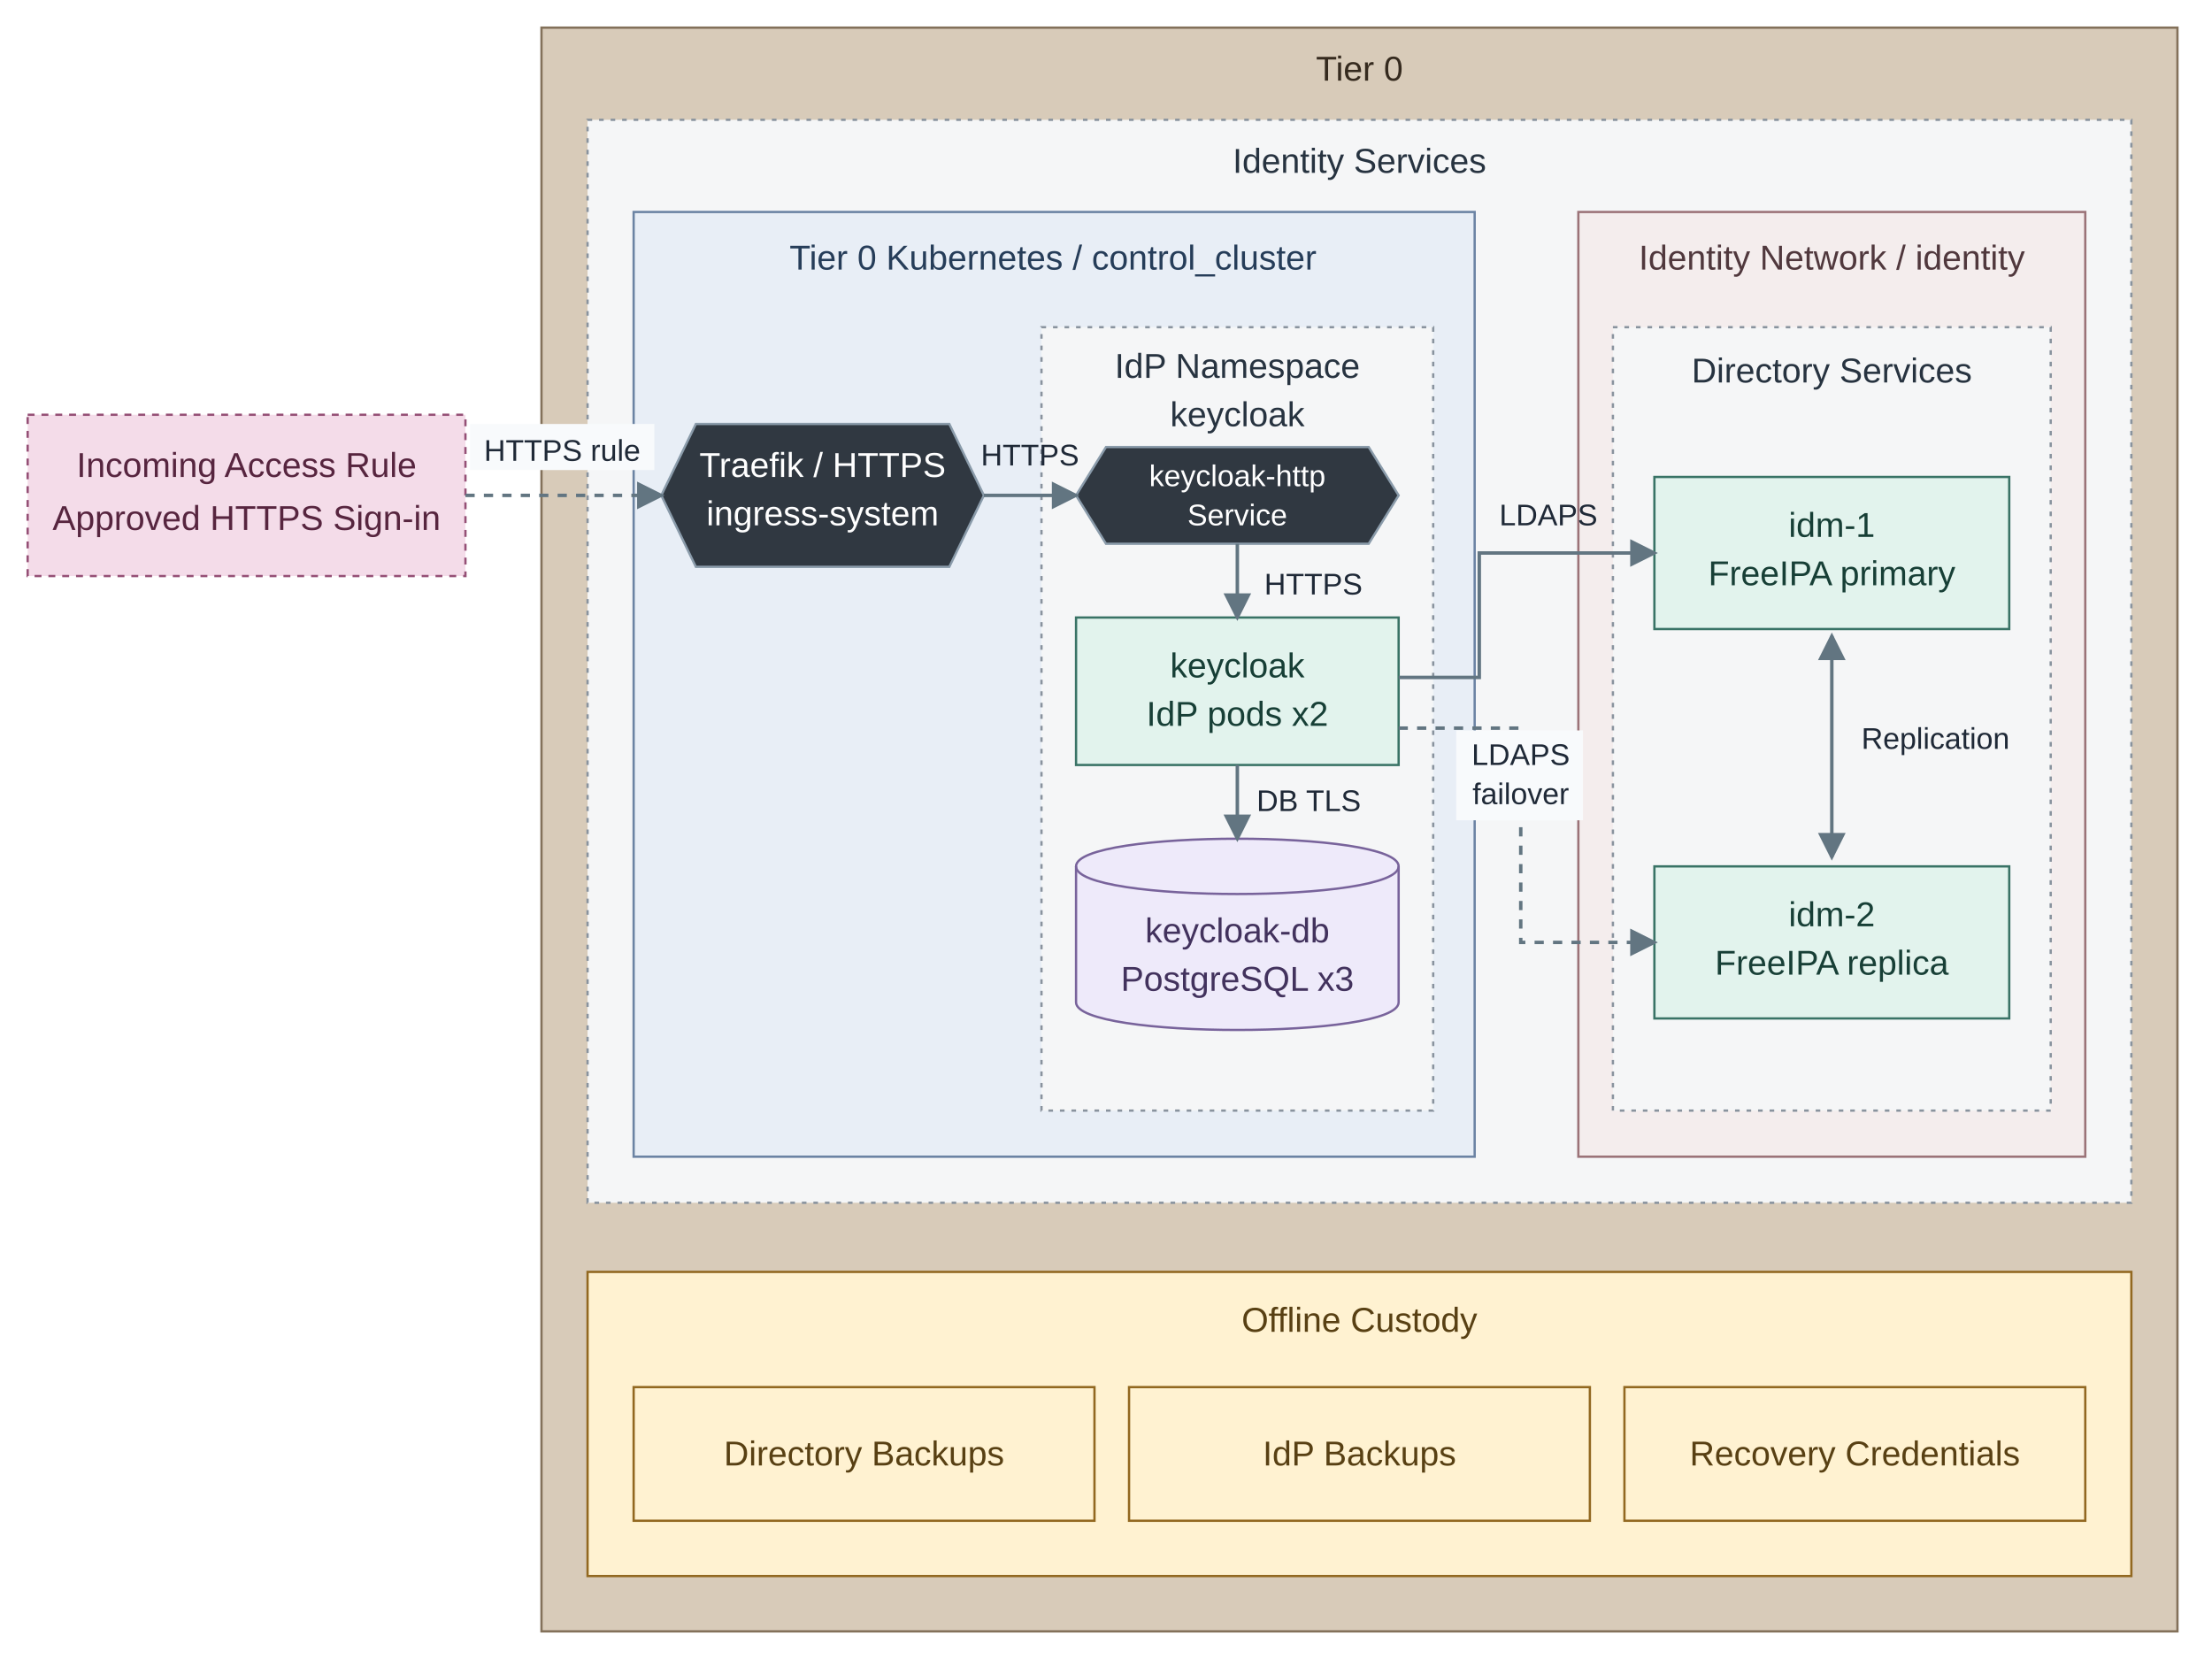
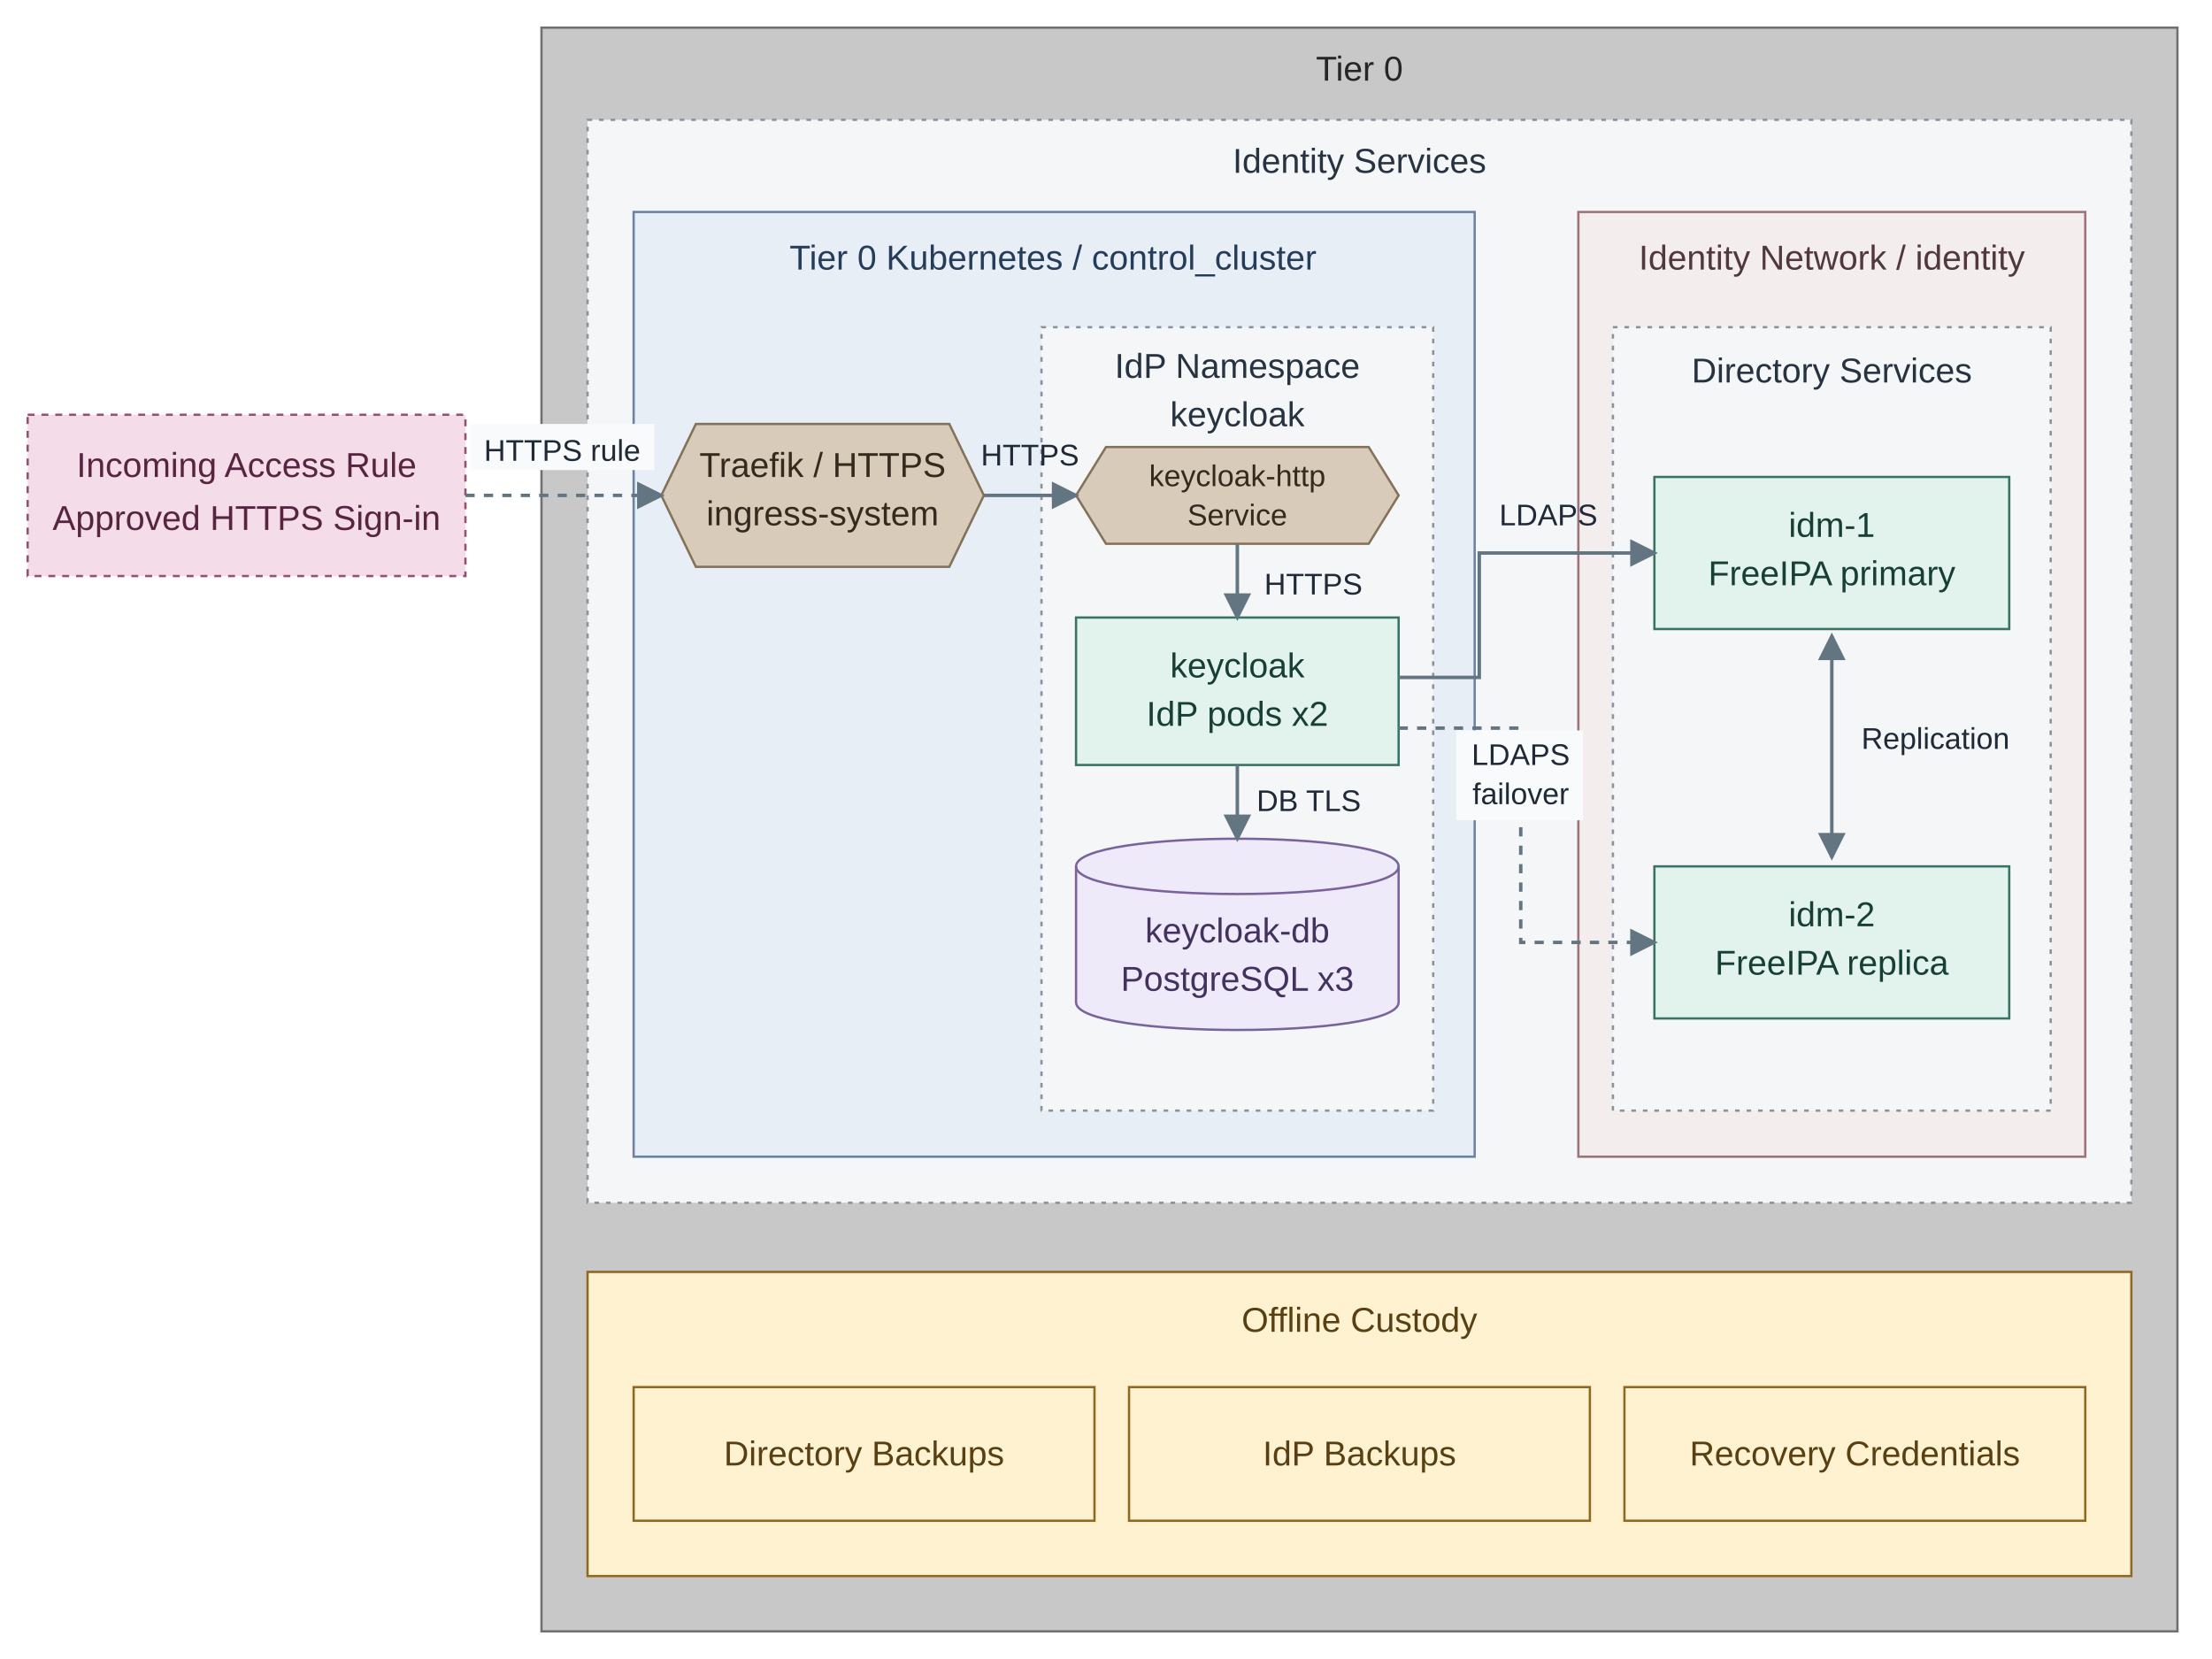
<svg xmlns="http://www.w3.org/2000/svg" width="960" height="720" viewBox="0 0 960 720" role="img" aria-labelledby="title description">
  <defs>
    <marker id="arrow" markerWidth="8" markerHeight="8" refX="7" refY="4" orient="auto-start-reverse">
      <path d="M0 0 L8 4 L0 8 Z" fill="#627581" />
    </marker>
    <style>
      svg { font: 15px Arial, sans-serif; }
      text { fill: currentColor; stroke: none; text-anchor: middle; }
      .network { fill: #f4eded; stroke: #9b7378; color: #50383d; }
-       .tier0 { fill: #d8cbb9; stroke: #83715a; color: #352a1e; }
+       .tier0 { fill: #c8c8c8; stroke: #707070; color: #262626; }
      .deploymentGroup { fill: #f5f6f7; stroke: #89939e; color: #273340; stroke-dasharray: 2 3; }
      .group { fill: #f5f6f7; stroke: #89939e; color: #273340; stroke-dasharray: 2 3; }
      .kubernetes { fill: #e8eef6; stroke: #6b83a3; color: #263d59; }
      .zoneControl { fill: #c9e0d5; stroke: #397366; color: #173f36; }
      .control { fill: #e2f3ed; stroke: #397366; color: #173f36; }
      .replicas { fill: #f5f6f7; stroke: #89939e; color: #273340; stroke-dasharray: 2 3; }
      .data { fill: #eeeafa; stroke: #78639b; color: #42325d; }
-       .traffic { fill: #303841; stroke: #8a9baa; color: #ffffff; }
+       .traffic { fill: #d8cbb9; stroke: #83715a; color: #352a1e; }
      .policy { fill: #f4dce9; stroke: #955076; color: #57253f; stroke-dasharray: 3 3; }
      .custody { fill: #fff2d1; stroke: #926820; color: #584013; }
      .network, .tier0, .tier1, .tier2, .runtime, .control, .traffic, .data, .custody, .kubernetes, .actor, .boundary, .edge { stroke-dasharray: none; }
      .connection { fill: none; stroke: #627581; stroke-width: 1.5; stroke-dasharray: none; marker-end: url(#arrow); }
      .association { stroke-dasharray: 4 4; }
      .bidirectional { marker-start: url(#arrow); }
      .edge-label { fill: #1f2937; font-size: 13px; }
      .service-label { font-size: 13px; }
    </style>
  </defs>
  <g id="T0" class="tier0">
    <rect x="235" y="12" width="710" height="696" />
    <text x="590" y="35">Tier 0</text>
    <g id="IdentityServices" class="deploymentGroup">
      <rect x="255" y="52" width="670" height="470" />
      <text x="590" y="75">Identity Services</text>
      <g id="Cluster" class="kubernetes">
        <rect x="275" y="92" width="365" height="410" />
        <text x="457" y="117">Tier 0 Kubernetes / control_cluster</text>
        <g id="Ingress" class="traffic">
          <polygon points="302,184 412,184 427,215 412,246 302,246 287,215" />
          <text x="357" y="207">Traefik / HTTPS</text>
          <text x="357" y="228">ingress-system</text>
        </g>
        <g id="IdPNamespace" class="group">
          <rect x="452" y="142" width="170" height="340" />
          <text x="537" y="164">IdP Namespace</text>
          <text x="537" y="185">keycloak</text>
          <g id="Service" class="traffic">
            <polygon points="480,194 594,194 607,215 594,236 480,236 467,215" />
            <text x="537" y="211" class="service-label">keycloak-http</text>
            <text x="537" y="228" class="service-label">Service</text>
          </g>
          <g id="IdP" class="control">
            <rect x="467" y="268" width="140" height="64" />
            <text x="537" y="294">keycloak</text>
            <text x="537" y="315">IdP pods x2</text>
          </g>
          <g id="Data" class="data">
            <path d="M467 376 C467 360 607 360 607 376 L607 435 C607 451 467 451 467 435 Z" />
            <path d="M467 376 C467 392 607 392 607 376" fill="none" />
            <text x="537" y="409">keycloak-db</text>
            <text x="537" y="430">PostgreSQL x3</text>
          </g>
          <path class="connection" data-from="Service" data-to="IdP" d="M537 236 V268" />
          <text class="edge-label" x="570" y="258">HTTPS</text>
          <path class="connection" data-from="IdP" data-to="Data" d="M537 332 V364" />
          <text class="edge-label" x="568" y="352">DB TLS</text>
        </g>
        <path class="connection" data-from="Ingress" data-to="Service" d="M427 215 H467" />
        <text class="edge-label" x="447" y="202">HTTPS</text>
      </g>
      <g id="Directory" class="network">
        <rect x="685" y="92" width="220" height="410" />
        <text x="795" y="117">Identity Network / identity</text>
        <g id="Pair" class="replicas">
          <rect x="700" y="142" width="190" height="340" />
          <text x="795" y="166">Directory Services</text>
          <g id="Primary" class="control">
            <rect x="718" y="207" width="154" height="66" />
            <text x="795" y="233">idm-1</text>
            <text x="795" y="254">FreeIPA primary</text>
          </g>
          <g id="Replica" class="control">
            <rect x="718" y="376" width="154" height="66" />
            <text x="795" y="402">idm-2</text>
            <text x="795" y="423">FreeIPA replica</text>
          </g>
          <path class="connection bidirectional" data-from="Primary" data-to="Replica" d="M795 276 V372" />
          <text class="edge-label" x="840" y="325">Replication</text>
        </g>
      </g>
      <path class="connection" data-from="IdP" data-to="Primary" d="M607 294 H642 V240 H718" />
      <text class="edge-label" x="672" y="228">LDAPS</text>
      <path class="connection association" data-from="IdP" data-to="Replica" data-condition="connection-failure" d="M607 316 H660 V409 H718" />
      <rect x="632" y="317" width="55" height="39" fill="#f8fafc" stroke="none" />
      <text class="edge-label" x="660" y="332">LDAPS</text>
      <text class="edge-label" x="660" y="349">failover</text>
    </g>
    <g id="Recovery" class="custody">
      <rect x="255" y="552" width="670" height="132" />
      <text x="590" y="578">Offline Custody</text>
      <g id="DirectoryBackup">
        <rect x="275" y="602" width="200" height="58" />
        <text x="375" y="636">Directory Backups</text>
      </g>
      <g id="IdPBackup">
        <rect x="490" y="602" width="200" height="58" />
        <text x="590" y="636">IdP Backups</text>
      </g>
      <g id="Credentials">
        <rect x="705" y="602" width="200" height="58" />
        <text x="805" y="636">Recovery Credentials</text>
      </g>
    </g>
  </g>
  <g id="NetworkRule" class="policy">
    <rect x="12" y="180" width="190" height="70" />
    <text x="107" y="207">Incoming Access Rule</text>
    <text x="107" y="230">Approved HTTPS Sign-in</text>
  </g>
  <path class="connection association" data-from="NetworkRule" data-to="Ingress" d="M202 215 H287" />
  <rect x="204" y="184" width="80" height="20" fill="#f8fafc" stroke="none" />
  <text class="edge-label" x="244" y="200">HTTPS rule</text>
</svg>
